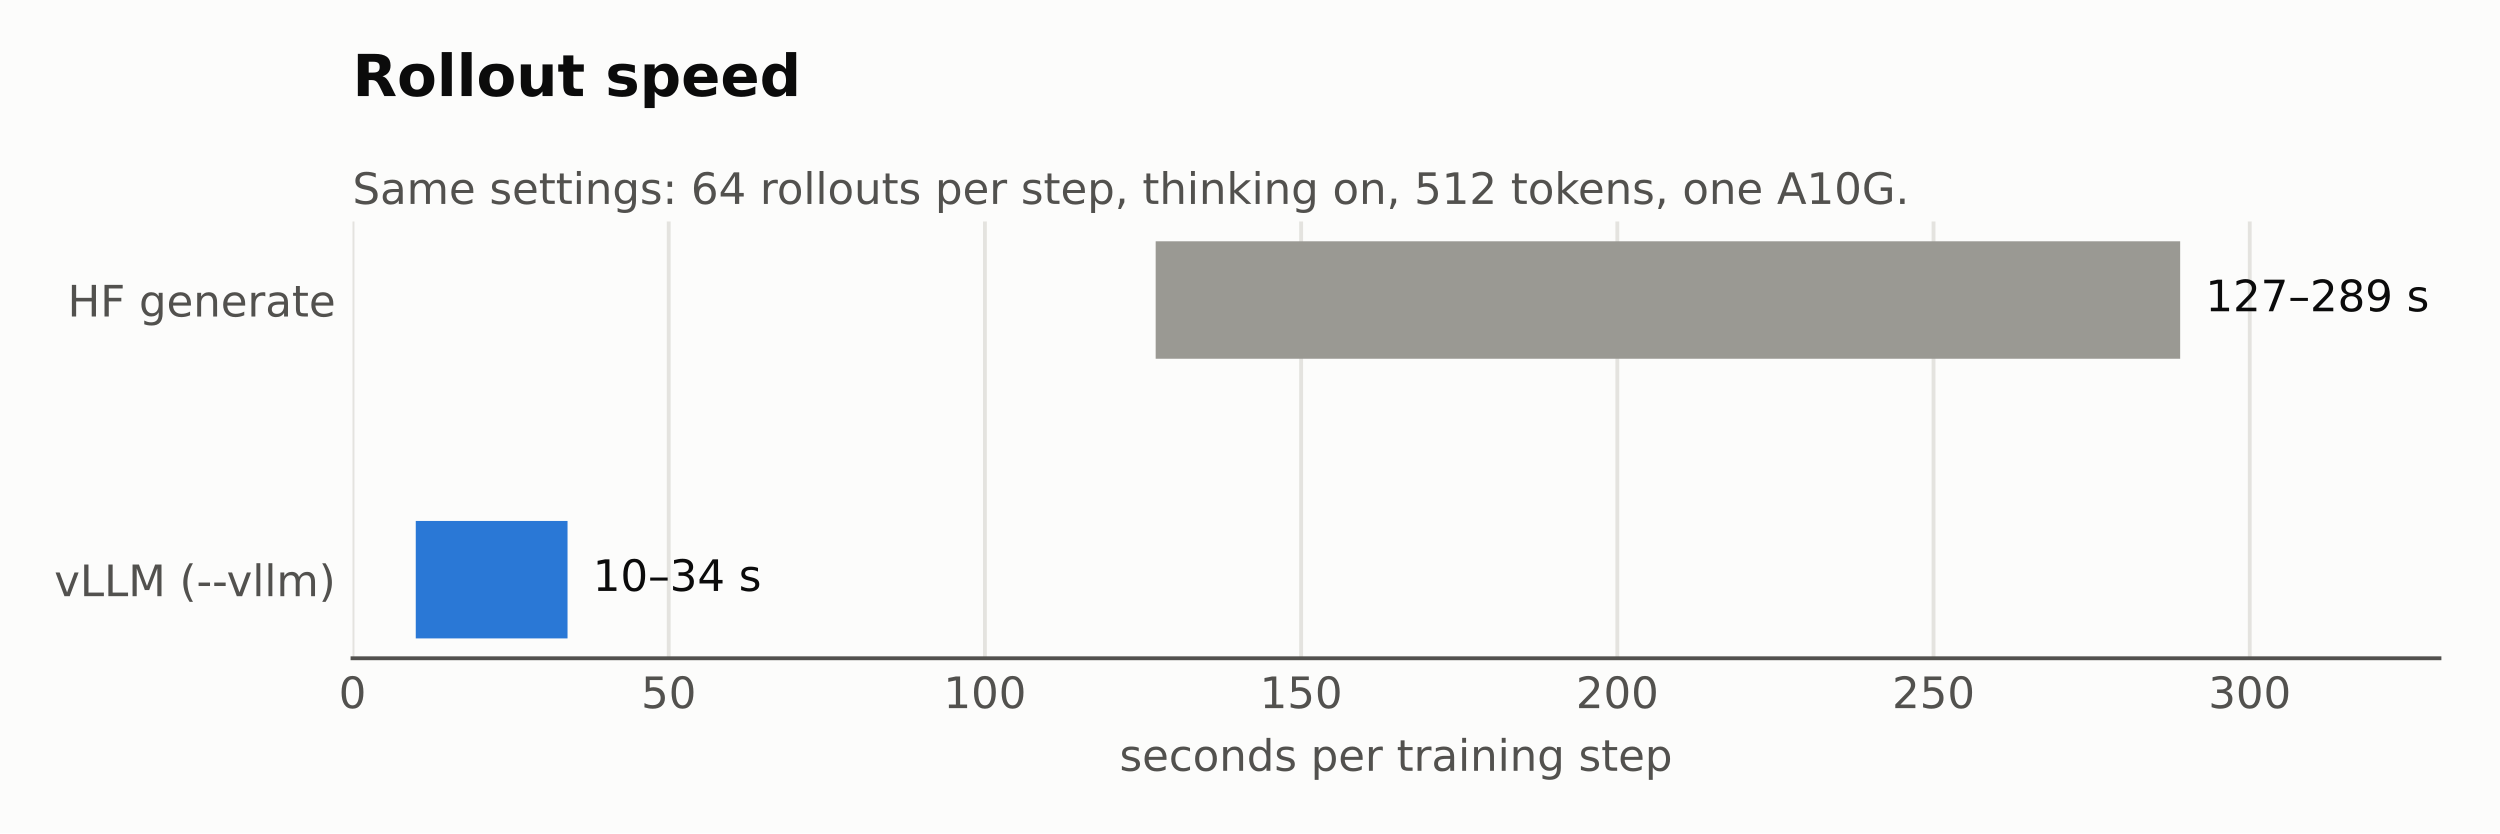
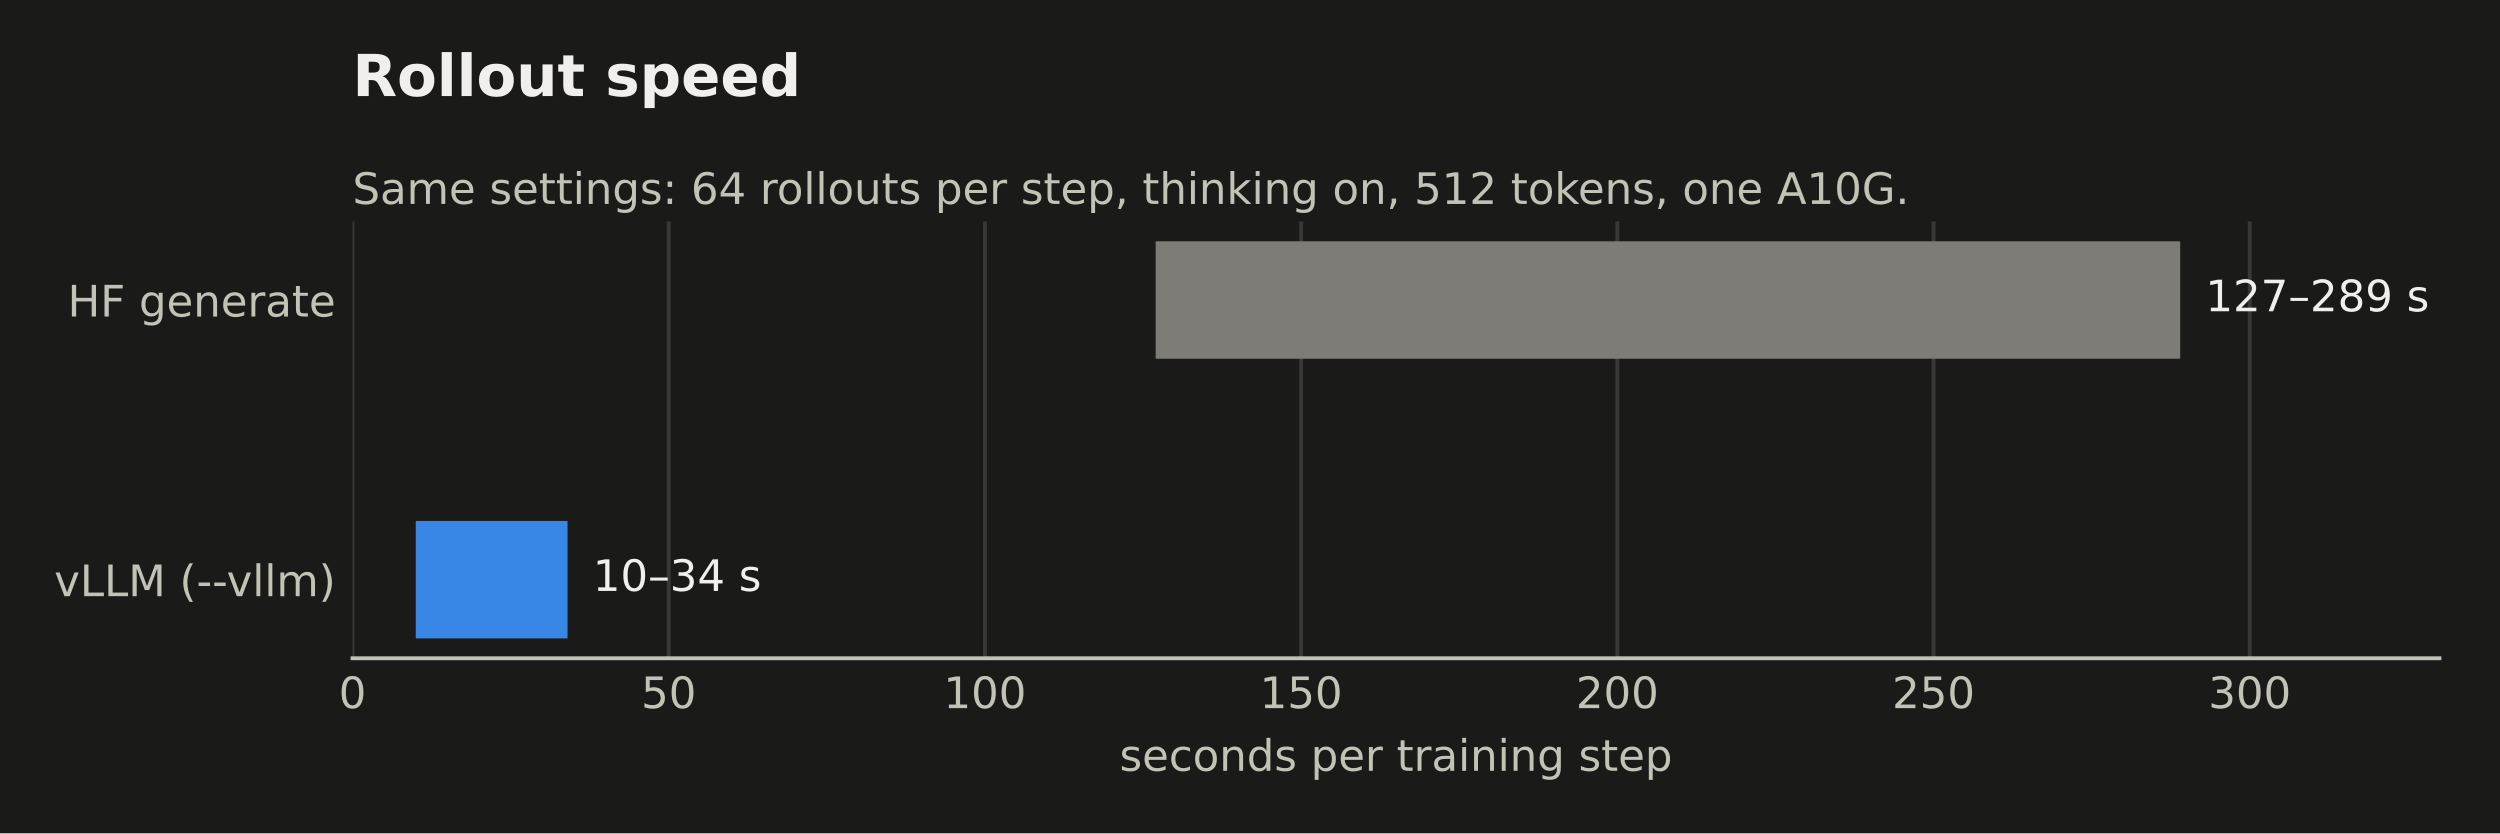
<svg xmlns="http://www.w3.org/2000/svg" xmlns:xlink="http://www.w3.org/1999/xlink" width="518.4pt" height="172.8pt" viewBox="0 0 518.4 172.8" version="1.1">
  <defs>
    <style type="text/css">*{stroke-linejoin: round; stroke-linecap: butt}</style>
  </defs>
  <g id="figure_1">
    <g id="patch_1">
-       <path d="M 0 172.8  L 518.4 172.8  L 518.4 0  L 0 0  z " style="fill: #fcfcfb" />
+       <path d="M 0 172.8  L 518.4 172.8  L 518.4 0  L 0 0  z " style="fill: #1a1a19" />
    </g>
    <g id="axes_1">
      <g id="patch_2">
-         <path d="M 73.098 136.498  L 505.846 136.498  L 505.846 45.917  L 73.098 45.917  z " style="fill: #fcfcfb" />
+         <path d="M 73.098 136.498  L 505.846 136.498  L 505.846 45.917  L 73.098 45.917  z " style="fill: #1a1a19" />
      </g>
      <g id="matplotlib.axis_1">
        <g id="xtick_1">
          <g id="line2d_1">
-             <path d="M 73.098 136.498  L 73.098 45.917  " clip-path="url(#pbdf2fed6ef)" style="fill: none; stroke: #e4e3df; stroke-width: 0.8; stroke-linecap: square" />
+             <path d="M 73.098 136.498  L 73.098 45.917  " clip-path="url(#p974eb66ca0)" style="fill: none; stroke: #383835; stroke-width: 0.8; stroke-linecap: square" />
          </g>
          <g id="line2d_2" />
          <g id="text_1">
-             <g style="fill: #52514e" transform="translate(70.235 146.8358) scale(0.09 -0.09)">
+             <g style="fill: #c3c2b7" transform="translate(70.235 146.8358) scale(0.09 -0.09)">
              <defs>
                <path id="DejaVuSans-13" d="M 2034 4250  Q 1547 4250 1301 3770  Q 1056 3291 1056 2328  Q 1056 1369 1301 889  Q 1547 409 2034 409  Q 2525 409 2770 889  Q 3016 1369 3016 2328  Q 3016 3291 2770 3770  Q 2525 4250 2034 4250  z M 2034 4750  Q 2819 4750 3233 4129  Q 3647 3509 3647 2328  Q 3647 1150 3233 529  Q 2819 -91 2034 -91  Q 1250 -91 836 529  Q 422 1150 422 2328  Q 422 3509 836 4129  Q 1250 4750 2034 4750  z " transform="scale(0.015625)" />
              </defs>
              <use xlink:href="#DejaVuSans-13" />
            </g>
          </g>
        </g>
        <g id="xtick_2">
          <g id="line2d_3">
-             <path d="M 138.666 136.498  L 138.666 45.917  " clip-path="url(#pbdf2fed6ef)" style="fill: none; stroke: #e4e3df; stroke-width: 0.8; stroke-linecap: square" />
+             <path d="M 138.666 136.498  L 138.666 45.917  " clip-path="url(#p974eb66ca0)" style="fill: none; stroke: #383835; stroke-width: 0.8; stroke-linecap: square" />
          </g>
          <g id="line2d_4" />
          <g id="text_2">
-             <g style="fill: #52514e" transform="translate(132.9397 146.8358) scale(0.09 -0.09)">
+             <g style="fill: #c3c2b7" transform="translate(132.9397 146.8358) scale(0.09 -0.09)">
              <defs>
                <path id="DejaVuSans-18" d="M 691 4666  L 3169 4666  L 3169 4134  L 1269 4134  L 1269 2991  Q 1406 3038 1543 3061  Q 1681 3084 1819 3084  Q 2600 3084 3056 2656  Q 3513 2228 3513 1497  Q 3513 744 3044 326  Q 2575 -91 1722 -91  Q 1428 -91 1123 -41  Q 819 9 494 109  L 494 744  Q 775 591 1075 516  Q 1375 441 1709 441  Q 2250 441 2565 725  Q 2881 1009 2881 1497  Q 2881 1984 2565 2268  Q 2250 2553 1709 2553  Q 1456 2553 1204 2497  Q 953 2441 691 2322  L 691 4666  z " transform="scale(0.015625)" />
              </defs>
              <use xlink:href="#DejaVuSans-18" />
              <use xlink:href="#DejaVuSans-13" transform="translate(63.625 0)" />
            </g>
          </g>
        </g>
        <g id="xtick_3">
          <g id="line2d_5">
-             <path d="M 204.234 136.498  L 204.234 45.917  " clip-path="url(#pbdf2fed6ef)" style="fill: none; stroke: #e4e3df; stroke-width: 0.8; stroke-linecap: square" />
+             <path d="M 204.234 136.498  L 204.234 45.917  " clip-path="url(#p974eb66ca0)" style="fill: none; stroke: #383835; stroke-width: 0.8; stroke-linecap: square" />
          </g>
          <g id="line2d_6" />
          <g id="text_3">
-             <g style="fill: #52514e" transform="translate(195.6444 146.8358) scale(0.09 -0.09)">
+             <g style="fill: #c3c2b7" transform="translate(195.6444 146.8358) scale(0.09 -0.09)">
              <defs>
                <path id="DejaVuSans-14" d="M 794 531  L 1825 531  L 1825 4091  L 703 3866  L 703 4441  L 1819 4666  L 2450 4666  L 2450 531  L 3481 531  L 3481 0  L 794 0  L 794 531  z " transform="scale(0.015625)" />
              </defs>
              <use xlink:href="#DejaVuSans-14" />
              <use xlink:href="#DejaVuSans-13" transform="translate(63.625 0)" />
              <use xlink:href="#DejaVuSans-13" transform="translate(127.25 0)" />
            </g>
          </g>
        </g>
        <g id="xtick_4">
          <g id="line2d_7">
-             <path d="M 269.802 136.498  L 269.802 45.917  " clip-path="url(#pbdf2fed6ef)" style="fill: none; stroke: #e4e3df; stroke-width: 0.8; stroke-linecap: square" />
+             <path d="M 269.802 136.498  L 269.802 45.917  " clip-path="url(#p974eb66ca0)" style="fill: none; stroke: #383835; stroke-width: 0.8; stroke-linecap: square" />
          </g>
          <g id="line2d_8" />
          <g id="text_4">
-             <g style="fill: #52514e" transform="translate(261.2122 146.8358) scale(0.09 -0.09)">
+             <g style="fill: #c3c2b7" transform="translate(261.2122 146.8358) scale(0.09 -0.09)">
              <use xlink:href="#DejaVuSans-14" />
              <use xlink:href="#DejaVuSans-18" transform="translate(63.625 0)" />
              <use xlink:href="#DejaVuSans-13" transform="translate(127.25 0)" />
            </g>
          </g>
        </g>
        <g id="xtick_5">
          <g id="line2d_9">
-             <path d="M 335.369 136.498  L 335.369 45.917  " clip-path="url(#pbdf2fed6ef)" style="fill: none; stroke: #e4e3df; stroke-width: 0.8; stroke-linecap: square" />
+             <path d="M 335.369 136.498  L 335.369 45.917  " clip-path="url(#p974eb66ca0)" style="fill: none; stroke: #383835; stroke-width: 0.8; stroke-linecap: square" />
          </g>
          <g id="line2d_10" />
          <g id="text_5">
-             <g style="fill: #52514e" transform="translate(326.7801 146.8358) scale(0.09 -0.09)">
+             <g style="fill: #c3c2b7" transform="translate(326.7801 146.8358) scale(0.09 -0.09)">
              <defs>
                <path id="DejaVuSans-15" d="M 1228 531  L 3431 531  L 3431 0  L 469 0  L 469 531  Q 828 903 1448 1529  Q 2069 2156 2228 2338  Q 2531 2678 2651 2914  Q 2772 3150 2772 3378  Q 2772 3750 2511 3984  Q 2250 4219 1831 4219  Q 1534 4219 1204 4116  Q 875 4013 500 3803  L 500 4441  Q 881 4594 1212 4672  Q 1544 4750 1819 4750  Q 2544 4750 2975 4387  Q 3406 4025 3406 3419  Q 3406 3131 3298 2873  Q 3191 2616 2906 2266  Q 2828 2175 2409 1742  Q 1991 1309 1228 531  z " transform="scale(0.015625)" />
              </defs>
              <use xlink:href="#DejaVuSans-15" />
              <use xlink:href="#DejaVuSans-13" transform="translate(63.625 0)" />
              <use xlink:href="#DejaVuSans-13" transform="translate(127.25 0)" />
            </g>
          </g>
        </g>
        <g id="xtick_6">
          <g id="line2d_11">
-             <path d="M 400.937 136.498  L 400.937 45.917  " clip-path="url(#pbdf2fed6ef)" style="fill: none; stroke: #e4e3df; stroke-width: 0.8; stroke-linecap: square" />
+             <path d="M 400.937 136.498  L 400.937 45.917  " clip-path="url(#p974eb66ca0)" style="fill: none; stroke: #383835; stroke-width: 0.8; stroke-linecap: square" />
          </g>
          <g id="line2d_12" />
          <g id="text_6">
-             <g style="fill: #52514e" transform="translate(392.3479 146.8358) scale(0.09 -0.09)">
+             <g style="fill: #c3c2b7" transform="translate(392.3479 146.8358) scale(0.09 -0.09)">
              <use xlink:href="#DejaVuSans-15" />
              <use xlink:href="#DejaVuSans-18" transform="translate(63.625 0)" />
              <use xlink:href="#DejaVuSans-13" transform="translate(127.25 0)" />
            </g>
          </g>
        </g>
        <g id="xtick_7">
          <g id="line2d_13">
-             <path d="M 466.505 136.498  L 466.505 45.917  " clip-path="url(#pbdf2fed6ef)" style="fill: none; stroke: #e4e3df; stroke-width: 0.8; stroke-linecap: square" />
+             <path d="M 466.505 136.498  L 466.505 45.917  " clip-path="url(#p974eb66ca0)" style="fill: none; stroke: #383835; stroke-width: 0.8; stroke-linecap: square" />
          </g>
          <g id="line2d_14" />
          <g id="text_7">
-             <g style="fill: #52514e" transform="translate(457.9157 146.8358) scale(0.09 -0.09)">
+             <g style="fill: #c3c2b7" transform="translate(457.9157 146.8358) scale(0.09 -0.09)">
              <defs>
                <path id="DejaVuSans-16" d="M 2597 2516  Q 3050 2419 3304 2112  Q 3559 1806 3559 1356  Q 3559 666 3084 287  Q 2609 -91 1734 -91  Q 1441 -91 1130 -33  Q 819 25 488 141  L 488 750  Q 750 597 1062 519  Q 1375 441 1716 441  Q 2309 441 2620 675  Q 2931 909 2931 1356  Q 2931 1769 2642 2001  Q 2353 2234 1838 2234  L 1294 2234  L 1294 2753  L 1863 2753  Q 2328 2753 2575 2939  Q 2822 3125 2822 3475  Q 2822 3834 2567 4026  Q 2313 4219 1838 4219  Q 1578 4219 1281 4162  Q 984 4106 628 3988  L 628 4550  Q 988 4650 1302 4700  Q 1616 4750 1894 4750  Q 2613 4750 3031 4423  Q 3450 4097 3450 3541  Q 3450 3153 3228 2886  Q 3006 2619 2597 2516  z " transform="scale(0.015625)" />
              </defs>
              <use xlink:href="#DejaVuSans-16" />
              <use xlink:href="#DejaVuSans-13" transform="translate(63.625 0)" />
              <use xlink:href="#DejaVuSans-13" transform="translate(127.25 0)" />
            </g>
          </g>
        </g>
        <g id="text_8">
-           <g style="fill: #52514e" transform="translate(232.1455 159.8365) scale(0.09 -0.09)">
+           <g style="fill: #c3c2b7" transform="translate(232.1455 159.8365) scale(0.09 -0.09)">
            <defs>
              <path id="DejaVuSans-56" d="M 2834 3397  L 2834 2853  Q 2591 2978 2328 3040  Q 2066 3103 1784 3103  Q 1356 3103 1142 2972  Q 928 2841 928 2578  Q 928 2378 1081 2264  Q 1234 2150 1697 2047  L 1894 2003  Q 2506 1872 2764 1633  Q 3022 1394 3022 966  Q 3022 478 2636 193  Q 2250 -91 1575 -91  Q 1294 -91 989 -36  Q 684 19 347 128  L 347 722  Q 666 556 975 473  Q 1284 391 1588 391  Q 1994 391 2212 530  Q 2431 669 2431 922  Q 2431 1156 2273 1281  Q 2116 1406 1581 1522  L 1381 1569  Q 847 1681 609 1914  Q 372 2147 372 2553  Q 372 3047 722 3315  Q 1072 3584 1716 3584  Q 2034 3584 2315 3537  Q 2597 3491 2834 3397  z " transform="scale(0.015625)" />
              <path id="DejaVuSans-48" d="M 3597 1894  L 3597 1613  L 953 1613  Q 991 1019 1311 708  Q 1631 397 2203 397  Q 2534 397 2845 478  Q 3156 559 3463 722  L 3463 178  Q 3153 47 2828 -22  Q 2503 -91 2169 -91  Q 1331 -91 842 396  Q 353 884 353 1716  Q 353 2575 817 3079  Q 1281 3584 2069 3584  Q 2775 3584 3186 3129  Q 3597 2675 3597 1894  z M 3022 2063  Q 3016 2534 2758 2815  Q 2500 3097 2075 3097  Q 1594 3097 1305 2825  Q 1016 2553 972 2059  L 3022 2063  z " transform="scale(0.015625)" />
              <path id="DejaVuSans-46" d="M 3122 3366  L 3122 2828  Q 2878 2963 2633 3030  Q 2388 3097 2138 3097  Q 1578 3097 1268 2742  Q 959 2388 959 1747  Q 959 1106 1268 751  Q 1578 397 2138 397  Q 2388 397 2633 464  Q 2878 531 3122 666  L 3122 134  Q 2881 22 2623 -34  Q 2366 -91 2075 -91  Q 1284 -91 818 406  Q 353 903 353 1747  Q 353 2603 823 3093  Q 1294 3584 2113 3584  Q 2378 3584 2631 3529  Q 2884 3475 3122 3366  z " transform="scale(0.015625)" />
              <path id="DejaVuSans-52" d="M 1959 3097  Q 1497 3097 1228 2736  Q 959 2375 959 1747  Q 959 1119 1226 758  Q 1494 397 1959 397  Q 2419 397 2687 759  Q 2956 1122 2956 1747  Q 2956 2369 2687 2733  Q 2419 3097 1959 3097  z M 1959 3584  Q 2709 3584 3137 3096  Q 3566 2609 3566 1747  Q 3566 888 3137 398  Q 2709 -91 1959 -91  Q 1206 -91 779 398  Q 353 888 353 1747  Q 353 2609 779 3096  Q 1206 3584 1959 3584  z " transform="scale(0.015625)" />
              <path id="DejaVuSans-51" d="M 3513 2113  L 3513 0  L 2938 0  L 2938 2094  Q 2938 2591 2744 2837  Q 2550 3084 2163 3084  Q 1697 3084 1428 2787  Q 1159 2491 1159 1978  L 1159 0  L 581 0  L 581 3500  L 1159 3500  L 1159 2956  Q 1366 3272 1645 3428  Q 1925 3584 2291 3584  Q 2894 3584 3203 3211  Q 3513 2838 3513 2113  z " transform="scale(0.015625)" />
              <path id="DejaVuSans-47" d="M 2906 2969  L 2906 4863  L 3481 4863  L 3481 0  L 2906 0  L 2906 525  Q 2725 213 2448 61  Q 2172 -91 1784 -91  Q 1150 -91 751 415  Q 353 922 353 1747  Q 353 2572 751 3078  Q 1150 3584 1784 3584  Q 2172 3584 2448 3432  Q 2725 3281 2906 2969  z M 947 1747  Q 947 1113 1208 752  Q 1469 391 1925 391  Q 2381 391 2643 752  Q 2906 1113 2906 1747  Q 2906 2381 2643 2742  Q 2381 3103 1925 3103  Q 1469 3103 1208 2742  Q 947 2381 947 1747  z " transform="scale(0.015625)" />
              <path id="DejaVuSans-3" transform="scale(0.015625)" />
              <path id="DejaVuSans-53" d="M 1159 525  L 1159 -1331  L 581 -1331  L 581 3500  L 1159 3500  L 1159 2969  Q 1341 3281 1617 3432  Q 1894 3584 2278 3584  Q 2916 3584 3314 3078  Q 3713 2572 3713 1747  Q 3713 922 3314 415  Q 2916 -91 2278 -91  Q 1894 -91 1617 61  Q 1341 213 1159 525  z M 3116 1747  Q 3116 2381 2855 2742  Q 2594 3103 2138 3103  Q 1681 3103 1420 2742  Q 1159 2381 1159 1747  Q 1159 1113 1420 752  Q 1681 391 2138 391  Q 2594 391 2855 752  Q 3116 1113 3116 1747  z " transform="scale(0.015625)" />
              <path id="DejaVuSans-55" d="M 2631 2963  Q 2534 3019 2420 3045  Q 2306 3072 2169 3072  Q 1681 3072 1420 2755  Q 1159 2438 1159 1844  L 1159 0  L 581 0  L 581 3500  L 1159 3500  L 1159 2956  Q 1341 3275 1631 3429  Q 1922 3584 2338 3584  Q 2397 3584 2469 3576  Q 2541 3569 2628 3553  L 2631 2963  z " transform="scale(0.015625)" />
              <path id="DejaVuSans-57" d="M 1172 4494  L 1172 3500  L 2356 3500  L 2356 3053  L 1172 3053  L 1172 1153  Q 1172 725 1289 603  Q 1406 481 1766 481  L 2356 481  L 2356 0  L 1766 0  Q 1100 0 847 248  Q 594 497 594 1153  L 594 3053  L 172 3053  L 172 3500  L 594 3500  L 594 4494  L 1172 4494  z " transform="scale(0.015625)" />
              <path id="DejaVuSans-44" d="M 2194 1759  Q 1497 1759 1228 1600  Q 959 1441 959 1056  Q 959 750 1161 570  Q 1363 391 1709 391  Q 2188 391 2477 730  Q 2766 1069 2766 1631  L 2766 1759  L 2194 1759  z M 3341 1997  L 3341 0  L 2766 0  L 2766 531  Q 2569 213 2275 61  Q 1981 -91 1556 -91  Q 1019 -91 701 211  Q 384 513 384 1019  Q 384 1609 779 1909  Q 1175 2209 1959 2209  L 2766 2209  L 2766 2266  Q 2766 2663 2505 2880  Q 2244 3097 1772 3097  Q 1472 3097 1187 3025  Q 903 2953 641 2809  L 641 3341  Q 956 3463 1253 3523  Q 1550 3584 1831 3584  Q 2591 3584 2966 3190  Q 3341 2797 3341 1997  z " transform="scale(0.015625)" />
              <path id="DejaVuSans-4c" d="M 603 3500  L 1178 3500  L 1178 0  L 603 0  L 603 3500  z M 603 4863  L 1178 4863  L 1178 4134  L 603 4134  L 603 4863  z " transform="scale(0.015625)" />
              <path id="DejaVuSans-4a" d="M 2906 1791  Q 2906 2416 2648 2759  Q 2391 3103 1925 3103  Q 1463 3103 1205 2759  Q 947 2416 947 1791  Q 947 1169 1205 825  Q 1463 481 1925 481  Q 2391 481 2648 825  Q 2906 1169 2906 1791  z M 3481 434  Q 3481 -459 3084 -895  Q 2688 -1331 1869 -1331  Q 1566 -1331 1297 -1286  Q 1028 -1241 775 -1147  L 775 -588  Q 1028 -725 1275 -790  Q 1522 -856 1778 -856  Q 2344 -856 2625 -561  Q 2906 -266 2906 331  L 2906 616  Q 2728 306 2450 153  Q 2172 0 1784 0  Q 1141 0 747 490  Q 353 981 353 1791  Q 353 2603 747 3093  Q 1141 3584 1784 3584  Q 2172 3584 2450 3431  Q 2728 3278 2906 2969  L 2906 3500  L 3481 3500  L 3481 434  z " transform="scale(0.015625)" />
            </defs>
            <use xlink:href="#DejaVuSans-56" />
            <use xlink:href="#DejaVuSans-48" transform="translate(52.09375 0)" />
            <use xlink:href="#DejaVuSans-46" transform="translate(113.625 0)" />
            <use xlink:href="#DejaVuSans-52" transform="translate(168.6094 0)" />
            <use xlink:href="#DejaVuSans-51" transform="translate(229.7969 0)" />
            <use xlink:href="#DejaVuSans-47" transform="translate(293.1719 0)" />
            <use xlink:href="#DejaVuSans-56" transform="translate(356.6562 0)" />
            <use xlink:href="#DejaVuSans-3" transform="translate(408.75 0)" />
            <use xlink:href="#DejaVuSans-53" transform="translate(440.5312 0)" />
            <use xlink:href="#DejaVuSans-48" transform="translate(504.0156 0)" />
            <use xlink:href="#DejaVuSans-55" transform="translate(565.5469 0)" />
            <use xlink:href="#DejaVuSans-3" transform="translate(606.6562 0)" />
            <use xlink:href="#DejaVuSans-57" transform="translate(638.4375 0)" />
            <use xlink:href="#DejaVuSans-55" transform="translate(677.6406 0)" />
            <use xlink:href="#DejaVuSans-44" transform="translate(718.75 0)" />
            <use xlink:href="#DejaVuSans-4c" transform="translate(780.0312 0)" />
            <use xlink:href="#DejaVuSans-51" transform="translate(807.8125 0)" />
            <use xlink:href="#DejaVuSans-4c" transform="translate(871.1875 0)" />
            <use xlink:href="#DejaVuSans-51" transform="translate(898.9688 0)" />
            <use xlink:href="#DejaVuSans-4a" transform="translate(962.3438 0)" />
            <use xlink:href="#DejaVuSans-3" transform="translate(1025.828 0)" />
            <use xlink:href="#DejaVuSans-56" transform="translate(1057.609 0)" />
            <use xlink:href="#DejaVuSans-57" transform="translate(1109.703 0)" />
            <use xlink:href="#DejaVuSans-48" transform="translate(1148.906 0)" />
            <use xlink:href="#DejaVuSans-53" transform="translate(1210.438 0)" />
          </g>
        </g>
      </g>
      <g id="matplotlib.axis_2">
        <g id="ytick_1">
          <g id="line2d_15" />
          <g id="text_9">
-             <g style="fill: #52514e" transform="translate(14.01891 65.63138) scale(0.09 -0.09)">
+             <g style="fill: #c3c2b7" transform="translate(14.01891 65.63138) scale(0.09 -0.09)">
              <defs>
                <path id="DejaVuSans-2b" d="M 628 4666  L 1259 4666  L 1259 2753  L 3553 2753  L 3553 4666  L 4184 4666  L 4184 0  L 3553 0  L 3553 2222  L 1259 2222  L 1259 0  L 628 0  L 628 4666  z " transform="scale(0.015625)" />
                <path id="DejaVuSans-29" d="M 628 4666  L 3309 4666  L 3309 4134  L 1259 4134  L 1259 2759  L 3109 2759  L 3109 2228  L 1259 2228  L 1259 0  L 628 0  L 628 4666  z " transform="scale(0.015625)" />
              </defs>
              <use xlink:href="#DejaVuSans-2b" />
              <use xlink:href="#DejaVuSans-29" transform="translate(75.20312 0)" />
              <use xlink:href="#DejaVuSans-3" transform="translate(132.7188 0)" />
              <use xlink:href="#DejaVuSans-4a" transform="translate(164.5 0)" />
              <use xlink:href="#DejaVuSans-48" transform="translate(227.9844 0)" />
              <use xlink:href="#DejaVuSans-51" transform="translate(289.5156 0)" />
              <use xlink:href="#DejaVuSans-48" transform="translate(352.8906 0)" />
              <use xlink:href="#DejaVuSans-55" transform="translate(414.4219 0)" />
              <use xlink:href="#DejaVuSans-44" transform="translate(455.5312 0)" />
              <use xlink:href="#DejaVuSans-57" transform="translate(516.8125 0)" />
              <use xlink:href="#DejaVuSans-48" transform="translate(556.0156 0)" />
            </g>
          </g>
        </g>
        <g id="ytick_2">
          <g id="line2d_16" />
          <g id="text_10">
-             <g style="fill: #52514e" transform="translate(11.24719 123.6219) scale(0.09 -0.09)">
+             <g style="fill: #c3c2b7" transform="translate(11.24719 123.6219) scale(0.09 -0.09)">
              <defs>
                <path id="DejaVuSans-59" d="M 191 3500  L 800 3500  L 1894 563  L 2988 3500  L 3597 3500  L 2284 0  L 1503 0  L 191 3500  z " transform="scale(0.015625)" />
                <path id="DejaVuSans-2f" d="M 628 4666  L 1259 4666  L 1259 531  L 3531 531  L 3531 0  L 628 0  L 628 4666  z " transform="scale(0.015625)" />
                <path id="DejaVuSans-30" d="M 628 4666  L 1569 4666  L 2759 1491  L 3956 4666  L 4897 4666  L 4897 0  L 4281 0  L 4281 4097  L 3078 897  L 2444 897  L 1241 4097  L 1241 0  L 628 0  L 628 4666  z " transform="scale(0.015625)" />
                <path id="DejaVuSans-b" d="M 1984 4856  Q 1566 4138 1362 3434  Q 1159 2731 1159 2009  Q 1159 1288 1364 580  Q 1569 -128 1984 -844  L 1484 -844  Q 1016 -109 783 600  Q 550 1309 550 2009  Q 550 2706 781 3412  Q 1013 4119 1484 4856  L 1984 4856  z " transform="scale(0.015625)" />
                <path id="DejaVuSans-10" d="M 313 2009  L 1997 2009  L 1997 1497  L 313 1497  L 313 2009  z " transform="scale(0.015625)" />
                <path id="DejaVuSans-4f" d="M 603 4863  L 1178 4863  L 1178 0  L 603 0  L 603 4863  z " transform="scale(0.015625)" />
                <path id="DejaVuSans-50" d="M 3328 2828  Q 3544 3216 3844 3400  Q 4144 3584 4550 3584  Q 5097 3584 5394 3201  Q 5691 2819 5691 2113  L 5691 0  L 5113 0  L 5113 2094  Q 5113 2597 4934 2840  Q 4756 3084 4391 3084  Q 3944 3084 3684 2787  Q 3425 2491 3425 1978  L 3425 0  L 2847 0  L 2847 2094  Q 2847 2600 2669 2842  Q 2491 3084 2119 3084  Q 1678 3084 1418 2786  Q 1159 2488 1159 1978  L 1159 0  L 581 0  L 581 3500  L 1159 3500  L 1159 2956  Q 1356 3278 1631 3431  Q 1906 3584 2284 3584  Q 2666 3584 2933 3390  Q 3200 3197 3328 2828  z " transform="scale(0.015625)" />
                <path id="DejaVuSans-c" d="M 513 4856  L 1013 4856  Q 1481 4119 1714 3412  Q 1947 2706 1947 2009  Q 1947 1309 1714 600  Q 1481 -109 1013 -844  L 513 -844  Q 928 -128 1133 580  Q 1338 1288 1338 2009  Q 1338 2731 1133 3434  Q 928 4138 513 4856  z " transform="scale(0.015625)" />
              </defs>
              <use xlink:href="#DejaVuSans-59" />
              <use xlink:href="#DejaVuSans-2f" transform="translate(59.1875 0)" />
              <use xlink:href="#DejaVuSans-2f" transform="translate(114.9062 0)" />
              <use xlink:href="#DejaVuSans-30" transform="translate(170.625 0)" />
              <use xlink:href="#DejaVuSans-3" transform="translate(256.9062 0)" />
              <use xlink:href="#DejaVuSans-b" transform="translate(288.6875 0)" />
              <use xlink:href="#DejaVuSans-10" transform="translate(327.7031 0)" />
              <use xlink:href="#DejaVuSans-10" transform="translate(363.7812 0)" />
              <use xlink:href="#DejaVuSans-59" transform="translate(397.1719 0)" />
              <use xlink:href="#DejaVuSans-4f" transform="translate(456.3594 0)" />
              <use xlink:href="#DejaVuSans-4f" transform="translate(484.1406 0)" />
              <use xlink:href="#DejaVuSans-50" transform="translate(511.9219 0)" />
              <use xlink:href="#DejaVuSans-c" transform="translate(609.3281 0)" />
            </g>
          </g>
        </g>
      </g>
      <g id="patch_3">
-         <path d="M 239.64 50.034  L 452.08 50.034  L 452.08 74.39  L 239.64 74.39  z " clip-path="url(#pbdf2fed6ef)" style="fill: #9a9993" />
+         <path d="M 239.64 50.034  L 452.08 50.034  L 452.08 74.39  L 239.64 74.39  z " clip-path="url(#p974eb66ca0)" style="fill: #7d7c76" />
      </g>
      <g id="patch_4">
-         <path d="M 86.212 108.025  L 117.684 108.025  L 117.684 132.381  L 86.212 132.381  z " clip-path="url(#pbdf2fed6ef)" style="fill: #2a78d6" />
+         <path d="M 86.212 108.025  L 117.684 108.025  L 117.684 132.381  L 86.212 132.381  z " clip-path="url(#p974eb66ca0)" style="fill: #3987e5" />
      </g>
      <g id="patch_5">
-         <path d="M 73.098 136.498  L 505.846 136.498  " style="fill: none; stroke: #52514e; stroke-width: 0.8; stroke-linejoin: miter; stroke-linecap: square" />
+         <path d="M 73.098 136.498  L 505.846 136.498  " style="fill: none; stroke: #c3c2b7; stroke-width: 0.8; stroke-linejoin: miter; stroke-linecap: square" />
      </g>
      <g id="text_11">
-         <g style="fill: #0b0b0b" transform="translate(457.3256 64.55033) scale(0.09 -0.09)">
+         <g style="fill: #f0efec" transform="translate(457.3256 64.55033) scale(0.09 -0.09)">
          <defs>
            <path id="DejaVuSans-1a" d="M 525 4666  L 3525 4666  L 3525 4397  L 1831 0  L 1172 0  L 2766 4134  L 525 4134  L 525 4666  z " transform="scale(0.015625)" />
            <path id="DejaVuSans-af5" d="M 313 1978  L 2888 1978  L 2888 1528  L 313 1528  L 313 1978  z " transform="scale(0.015625)" />
            <path id="DejaVuSans-1b" d="M 2034 2216  Q 1584 2216 1326 1975  Q 1069 1734 1069 1313  Q 1069 891 1326 650  Q 1584 409 2034 409  Q 2484 409 2743 651  Q 3003 894 3003 1313  Q 3003 1734 2745 1975  Q 2488 2216 2034 2216  z M 1403 2484  Q 997 2584 770 2862  Q 544 3141 544 3541  Q 544 4100 942 4425  Q 1341 4750 2034 4750  Q 2731 4750 3128 4425  Q 3525 4100 3525 3541  Q 3525 3141 3298 2862  Q 3072 2584 2669 2484  Q 3125 2378 3379 2068  Q 3634 1759 3634 1313  Q 3634 634 3220 271  Q 2806 -91 2034 -91  Q 1263 -91 848 271  Q 434 634 434 1313  Q 434 1759 690 2068  Q 947 2378 1403 2484  z M 1172 3481  Q 1172 3119 1398 2916  Q 1625 2713 2034 2713  Q 2441 2713 2670 2916  Q 2900 3119 2900 3481  Q 2900 3844 2670 4047  Q 2441 4250 2034 4250  Q 1625 4250 1398 4047  Q 1172 3844 1172 3481  z " transform="scale(0.015625)" />
            <path id="DejaVuSans-1c" d="M 703 97  L 703 672  Q 941 559 1184 500  Q 1428 441 1663 441  Q 2288 441 2617 861  Q 2947 1281 2994 2138  Q 2813 1869 2534 1725  Q 2256 1581 1919 1581  Q 1219 1581 811 2004  Q 403 2428 403 3163  Q 403 3881 828 4315  Q 1253 4750 1959 4750  Q 2769 4750 3195 4129  Q 3622 3509 3622 2328  Q 3622 1225 3098 567  Q 2575 -91 1691 -91  Q 1453 -91 1209 -44  Q 966 3 703 97  z M 1959 2075  Q 2384 2075 2632 2365  Q 2881 2656 2881 3163  Q 2881 3666 2632 3958  Q 2384 4250 1959 4250  Q 1534 4250 1286 3958  Q 1038 3666 1038 3163  Q 1038 2656 1286 2365  Q 1534 2075 1959 2075  z " transform="scale(0.015625)" />
          </defs>
          <use xlink:href="#DejaVuSans-14" />
          <use xlink:href="#DejaVuSans-15" transform="translate(63.625 0)" />
          <use xlink:href="#DejaVuSans-1a" transform="translate(127.25 0)" />
          <use xlink:href="#DejaVuSans-af5" transform="translate(190.875 0)" />
          <use xlink:href="#DejaVuSans-15" transform="translate(240.875 0)" />
          <use xlink:href="#DejaVuSans-1b" transform="translate(304.5 0)" />
          <use xlink:href="#DejaVuSans-1c" transform="translate(368.125 0)" />
          <use xlink:href="#DejaVuSans-3" transform="translate(431.75 0)" />
          <use xlink:href="#DejaVuSans-56" transform="translate(463.5312 0)" />
        </g>
      </g>
      <g id="text_12">
-         <g style="fill: #0b0b0b" transform="translate(122.9297 122.5405) scale(0.09 -0.09)">
+         <g style="fill: #f0efec" transform="translate(122.9297 122.5405) scale(0.09 -0.09)">
          <defs>
            <path id="DejaVuSans-17" d="M 2419 4116  L 825 1625  L 2419 1625  L 2419 4116  z M 2253 4666  L 3047 4666  L 3047 1625  L 3713 1625  L 3713 1100  L 3047 1100  L 3047 0  L 2419 0  L 2419 1100  L 313 1100  L 313 1709  L 2253 4666  z " transform="scale(0.015625)" />
          </defs>
          <use xlink:href="#DejaVuSans-14" />
          <use xlink:href="#DejaVuSans-13" transform="translate(63.625 0)" />
          <use xlink:href="#DejaVuSans-af5" transform="translate(127.25 0)" />
          <use xlink:href="#DejaVuSans-16" transform="translate(177.25 0)" />
          <use xlink:href="#DejaVuSans-17" transform="translate(240.875 0)" />
          <use xlink:href="#DejaVuSans-3" transform="translate(304.5 0)" />
          <use xlink:href="#DejaVuSans-56" transform="translate(336.2812 0)" />
        </g>
      </g>
      <g id="text_13">
-         <g style="fill: #52514e" transform="translate(73.09812 42.29396) scale(0.09 -0.09)">
+         <g style="fill: #c3c2b7" transform="translate(73.09812 42.29396) scale(0.09 -0.09)">
          <defs>
            <path id="DejaVuSans-36" d="M 3425 4513  L 3425 3897  Q 3066 4069 2747 4153  Q 2428 4238 2131 4238  Q 1616 4238 1336 4038  Q 1056 3838 1056 3469  Q 1056 3159 1242 3001  Q 1428 2844 1947 2747  L 2328 2669  Q 3034 2534 3370 2195  Q 3706 1856 3706 1288  Q 3706 609 3251 259  Q 2797 -91 1919 -91  Q 1588 -91 1214 -16  Q 841 59 441 206  L 441 856  Q 825 641 1194 531  Q 1563 422 1919 422  Q 2459 422 2753 634  Q 3047 847 3047 1241  Q 3047 1584 2836 1778  Q 2625 1972 2144 2069  L 1759 2144  Q 1053 2284 737 2584  Q 422 2884 422 3419  Q 422 4038 858 4394  Q 1294 4750 2059 4750  Q 2388 4750 2728 4690  Q 3069 4631 3425 4513  z " transform="scale(0.015625)" />
            <path id="DejaVuSans-1d" d="M 750 794  L 1409 794  L 1409 0  L 750 0  L 750 794  z M 750 3309  L 1409 3309  L 1409 2516  L 750 2516  L 750 3309  z " transform="scale(0.015625)" />
            <path id="DejaVuSans-19" d="M 2113 2584  Q 1688 2584 1439 2293  Q 1191 2003 1191 1497  Q 1191 994 1439 701  Q 1688 409 2113 409  Q 2538 409 2786 701  Q 3034 994 3034 1497  Q 3034 2003 2786 2293  Q 2538 2584 2113 2584  z M 3366 4563  L 3366 3988  Q 3128 4100 2886 4159  Q 2644 4219 2406 4219  Q 1781 4219 1451 3797  Q 1122 3375 1075 2522  Q 1259 2794 1537 2939  Q 1816 3084 2150 3084  Q 2853 3084 3261 2657  Q 3669 2231 3669 1497  Q 3669 778 3244 343  Q 2819 -91 2113 -91  Q 1303 -91 875 529  Q 447 1150 447 2328  Q 447 3434 972 4092  Q 1497 4750 2381 4750  Q 2619 4750 2861 4703  Q 3103 4656 3366 4563  z " transform="scale(0.015625)" />
            <path id="DejaVuSans-58" d="M 544 1381  L 544 3500  L 1119 3500  L 1119 1403  Q 1119 906 1312 657  Q 1506 409 1894 409  Q 2359 409 2629 706  Q 2900 1003 2900 1516  L 2900 3500  L 3475 3500  L 3475 0  L 2900 0  L 2900 538  Q 2691 219 2414 64  Q 2138 -91 1772 -91  Q 1169 -91 856 284  Q 544 659 544 1381  z M 1991 3584  L 1991 3584  z " transform="scale(0.015625)" />
            <path id="DejaVuSans-f" d="M 750 794  L 1409 794  L 1409 256  L 897 -744  L 494 -744  L 750 256  L 750 794  z " transform="scale(0.015625)" />
            <path id="DejaVuSans-4b" d="M 3513 2113  L 3513 0  L 2938 0  L 2938 2094  Q 2938 2591 2744 2837  Q 2550 3084 2163 3084  Q 1697 3084 1428 2787  Q 1159 2491 1159 1978  L 1159 0  L 581 0  L 581 4863  L 1159 4863  L 1159 2956  Q 1366 3272 1645 3428  Q 1925 3584 2291 3584  Q 2894 3584 3203 3211  Q 3513 2838 3513 2113  z " transform="scale(0.015625)" />
            <path id="DejaVuSans-4e" d="M 581 4863  L 1159 4863  L 1159 1991  L 2875 3500  L 3609 3500  L 1753 1863  L 3688 0  L 2938 0  L 1159 1709  L 1159 0  L 581 0  L 581 4863  z " transform="scale(0.015625)" />
            <path id="DejaVuSans-24" d="M 2188 4044  L 1331 1722  L 3047 1722  L 2188 4044  z M 1831 4666  L 2547 4666  L 4325 0  L 3669 0  L 3244 1197  L 1141 1197  L 716 0  L 50 0  L 1831 4666  z " transform="scale(0.015625)" />
            <path id="DejaVuSans-2a" d="M 3809 666  L 3809 1919  L 2778 1919  L 2778 2438  L 4434 2438  L 4434 434  Q 4069 175 3628 42  Q 3188 -91 2688 -91  Q 1594 -91 976 548  Q 359 1188 359 2328  Q 359 3472 976 4111  Q 1594 4750 2688 4750  Q 3144 4750 3555 4637  Q 3966 4525 4313 4306  L 4313 3634  Q 3963 3931 3569 4081  Q 3175 4231 2741 4231  Q 1884 4231 1454 3753  Q 1025 3275 1025 2328  Q 1025 1384 1454 906  Q 1884 428 2741 428  Q 3075 428 3337 486  Q 3600 544 3809 666  z " transform="scale(0.015625)" />
            <path id="DejaVuSans-11" d="M 684 794  L 1344 794  L 1344 0  L 684 0  L 684 794  z " transform="scale(0.015625)" />
          </defs>
          <use xlink:href="#DejaVuSans-36" />
          <use xlink:href="#DejaVuSans-44" transform="translate(63.48438 0)" />
          <use xlink:href="#DejaVuSans-50" transform="translate(124.7656 0)" />
          <use xlink:href="#DejaVuSans-48" transform="translate(222.1719 0)" />
          <use xlink:href="#DejaVuSans-3" transform="translate(283.7031 0)" />
          <use xlink:href="#DejaVuSans-56" transform="translate(315.4844 0)" />
          <use xlink:href="#DejaVuSans-48" transform="translate(367.5781 0)" />
          <use xlink:href="#DejaVuSans-57" transform="translate(429.1094 0)" />
          <use xlink:href="#DejaVuSans-57" transform="translate(468.3125 0)" />
          <use xlink:href="#DejaVuSans-4c" transform="translate(507.5156 0)" />
          <use xlink:href="#DejaVuSans-51" transform="translate(535.2969 0)" />
          <use xlink:href="#DejaVuSans-4a" transform="translate(598.6719 0)" />
          <use xlink:href="#DejaVuSans-56" transform="translate(662.1562 0)" />
          <use xlink:href="#DejaVuSans-1d" transform="translate(714.25 0)" />
          <use xlink:href="#DejaVuSans-3" transform="translate(747.9375 0)" />
          <use xlink:href="#DejaVuSans-19" transform="translate(779.7188 0)" />
          <use xlink:href="#DejaVuSans-17" transform="translate(843.3438 0)" />
          <use xlink:href="#DejaVuSans-3" transform="translate(906.9688 0)" />
          <use xlink:href="#DejaVuSans-55" transform="translate(938.75 0)" />
          <use xlink:href="#DejaVuSans-52" transform="translate(977.6562 0)" />
          <use xlink:href="#DejaVuSans-4f" transform="translate(1038.844 0)" />
          <use xlink:href="#DejaVuSans-4f" transform="translate(1066.625 0)" />
          <use xlink:href="#DejaVuSans-52" transform="translate(1094.406 0)" />
          <use xlink:href="#DejaVuSans-58" transform="translate(1155.594 0)" />
          <use xlink:href="#DejaVuSans-57" transform="translate(1218.969 0)" />
          <use xlink:href="#DejaVuSans-56" transform="translate(1258.172 0)" />
          <use xlink:href="#DejaVuSans-3" transform="translate(1310.266 0)" />
          <use xlink:href="#DejaVuSans-53" transform="translate(1342.047 0)" />
          <use xlink:href="#DejaVuSans-48" transform="translate(1405.531 0)" />
          <use xlink:href="#DejaVuSans-55" transform="translate(1467.062 0)" />
          <use xlink:href="#DejaVuSans-3" transform="translate(1508.172 0)" />
          <use xlink:href="#DejaVuSans-56" transform="translate(1539.953 0)" />
          <use xlink:href="#DejaVuSans-57" transform="translate(1592.047 0)" />
          <use xlink:href="#DejaVuSans-48" transform="translate(1631.25 0)" />
          <use xlink:href="#DejaVuSans-53" transform="translate(1692.781 0)" />
          <use xlink:href="#DejaVuSans-f" transform="translate(1756.266 0)" />
          <use xlink:href="#DejaVuSans-3" transform="translate(1788.047 0)" />
          <use xlink:href="#DejaVuSans-57" transform="translate(1819.828 0)" />
          <use xlink:href="#DejaVuSans-4b" transform="translate(1859.031 0)" />
          <use xlink:href="#DejaVuSans-4c" transform="translate(1922.406 0)" />
          <use xlink:href="#DejaVuSans-51" transform="translate(1950.188 0)" />
          <use xlink:href="#DejaVuSans-4e" transform="translate(2013.562 0)" />
          <use xlink:href="#DejaVuSans-4c" transform="translate(2071.469 0)" />
          <use xlink:href="#DejaVuSans-51" transform="translate(2099.25 0)" />
          <use xlink:href="#DejaVuSans-4a" transform="translate(2162.625 0)" />
          <use xlink:href="#DejaVuSans-3" transform="translate(2226.109 0)" />
          <use xlink:href="#DejaVuSans-52" transform="translate(2257.891 0)" />
          <use xlink:href="#DejaVuSans-51" transform="translate(2319.078 0)" />
          <use xlink:href="#DejaVuSans-f" transform="translate(2382.453 0)" />
          <use xlink:href="#DejaVuSans-3" transform="translate(2414.234 0)" />
          <use xlink:href="#DejaVuSans-18" transform="translate(2446.016 0)" />
          <use xlink:href="#DejaVuSans-14" transform="translate(2509.641 0)" />
          <use xlink:href="#DejaVuSans-15" transform="translate(2573.266 0)" />
          <use xlink:href="#DejaVuSans-3" transform="translate(2636.891 0)" />
          <use xlink:href="#DejaVuSans-57" transform="translate(2668.672 0)" />
          <use xlink:href="#DejaVuSans-52" transform="translate(2707.875 0)" />
          <use xlink:href="#DejaVuSans-4e" transform="translate(2769.062 0)" />
          <use xlink:href="#DejaVuSans-48" transform="translate(2823.406 0)" />
          <use xlink:href="#DejaVuSans-51" transform="translate(2884.938 0)" />
          <use xlink:href="#DejaVuSans-56" transform="translate(2948.312 0)" />
          <use xlink:href="#DejaVuSans-f" transform="translate(3000.406 0)" />
          <use xlink:href="#DejaVuSans-3" transform="translate(3032.188 0)" />
          <use xlink:href="#DejaVuSans-52" transform="translate(3063.969 0)" />
          <use xlink:href="#DejaVuSans-51" transform="translate(3125.156 0)" />
          <use xlink:href="#DejaVuSans-48" transform="translate(3188.531 0)" />
          <use xlink:href="#DejaVuSans-3" transform="translate(3250.062 0)" />
          <use xlink:href="#DejaVuSans-24" transform="translate(3281.844 0)" />
          <use xlink:href="#DejaVuSans-14" transform="translate(3350.25 0)" />
          <use xlink:href="#DejaVuSans-13" transform="translate(3413.875 0)" />
          <use xlink:href="#DejaVuSans-2a" transform="translate(3477.5 0)" />
          <use xlink:href="#DejaVuSans-11" transform="translate(3554.984 0)" />
        </g>
      </g>
      <g id="text_14">
-         <g style="fill: #0b0b0b" transform="translate(73.09812 19.91719) scale(0.12 -0.12)">
+         <g style="fill: #f0efec" transform="translate(73.09812 19.91719) scale(0.12 -0.12)">
          <defs>
            <path id="DejaVuSans-Bold-35" d="M 2297 2597  Q 2675 2597 2839 2737  Q 3003 2878 3003 3200  Q 3003 3519 2839 3656  Q 2675 3794 2297 3794  L 1791 3794  L 1791 2597  L 2297 2597  z M 1791 1766  L 1791 0  L 588 0  L 588 4666  L 2425 4666  Q 3347 4666 3776 4356  Q 4206 4047 4206 3378  Q 4206 2916 3982 2619  Q 3759 2322 3309 2181  Q 3556 2125 3751 1926  Q 3947 1728 4147 1325  L 4800 0  L 3519 0  L 2950 1159  Q 2778 1509 2601 1637  Q 2425 1766 2131 1766  L 1791 1766  z " transform="scale(0.015625)" />
            <path id="DejaVuSans-Bold-52" d="M 2203 2784  Q 1831 2784 1636 2517  Q 1441 2250 1441 1747  Q 1441 1244 1636 976  Q 1831 709 2203 709  Q 2569 709 2762 976  Q 2956 1244 2956 1747  Q 2956 2250 2762 2517  Q 2569 2784 2203 2784  z M 2203 3584  Q 3106 3584 3614 3096  Q 4122 2609 4122 1747  Q 4122 884 3614 396  Q 3106 -91 2203 -91  Q 1297 -91 786 396  Q 275 884 275 1747  Q 275 2609 786 3096  Q 1297 3584 2203 3584  z " transform="scale(0.015625)" />
            <path id="DejaVuSans-Bold-4f" d="M 538 4863  L 1656 4863  L 1656 0  L 538 0  L 538 4863  z " transform="scale(0.015625)" />
            <path id="DejaVuSans-Bold-58" d="M 500 1363  L 500 3500  L 1625 3500  L 1625 3150  Q 1625 2866 1622 2436  Q 1619 2006 1619 1863  Q 1619 1441 1641 1255  Q 1663 1069 1716 984  Q 1784 875 1895 815  Q 2006 756 2150 756  Q 2500 756 2700 1025  Q 2900 1294 2900 1772  L 2900 3500  L 4019 3500  L 4019 0  L 2900 0  L 2900 506  Q 2647 200 2364 54  Q 2081 -91 1741 -91  Q 1134 -91 817 281  Q 500 653 500 1363  z " transform="scale(0.015625)" />
            <path id="DejaVuSans-Bold-57" d="M 1759 4494  L 1759 3500  L 2913 3500  L 2913 2700  L 1759 2700  L 1759 1216  Q 1759 972 1856 886  Q 1953 800 2241 800  L 2816 800  L 2816 0  L 1856 0  Q 1194 0 917 276  Q 641 553 641 1216  L 641 2700  L 84 2700  L 84 3500  L 641 3500  L 641 4494  L 1759 4494  z " transform="scale(0.015625)" />
            <path id="DejaVuSans-Bold-3" transform="scale(0.015625)" />
            <path id="DejaVuSans-Bold-56" d="M 3272 3391  L 3272 2541  Q 2913 2691 2578 2766  Q 2244 2841 1947 2841  Q 1628 2841 1473 2761  Q 1319 2681 1319 2516  Q 1319 2381 1436 2309  Q 1553 2238 1856 2203  L 2053 2175  Q 2913 2066 3209 1816  Q 3506 1566 3506 1031  Q 3506 472 3093 190  Q 2681 -91 1863 -91  Q 1516 -91 1145 -36  Q 775 19 384 128  L 384 978  Q 719 816 1070 734  Q 1422 653 1784 653  Q 2113 653 2278 743  Q 2444 834 2444 1013  Q 2444 1163 2330 1236  Q 2216 1309 1875 1350  L 1678 1375  Q 931 1469 631 1722  Q 331 1975 331 2491  Q 331 3047 712 3315  Q 1094 3584 1881 3584  Q 2191 3584 2531 3537  Q 2872 3491 3272 3391  z " transform="scale(0.015625)" />
            <path id="DejaVuSans-Bold-53" d="M 1656 506  L 1656 -1331  L 538 -1331  L 538 3500  L 1656 3500  L 1656 2988  Q 1888 3294 2169 3439  Q 2450 3584 2816 3584  Q 3463 3584 3878 3070  Q 4294 2556 4294 1747  Q 4294 938 3878 423  Q 3463 -91 2816 -91  Q 2450 -91 2169 54  Q 1888 200 1656 506  z M 2400 2772  Q 2041 2772 1848 2508  Q 1656 2244 1656 1747  Q 1656 1250 1848 986  Q 2041 722 2400 722  Q 2759 722 2948 984  Q 3138 1247 3138 1747  Q 3138 2247 2948 2509  Q 2759 2772 2400 2772  z " transform="scale(0.015625)" />
            <path id="DejaVuSans-Bold-48" d="M 4031 1759  L 4031 1441  L 1416 1441  Q 1456 1047 1700 850  Q 1944 653 2381 653  Q 2734 653 3104 758  Q 3475 863 3866 1075  L 3866 213  Q 3469 63 3072 -14  Q 2675 -91 2278 -91  Q 1328 -91 801 392  Q 275 875 275 1747  Q 275 2603 792 3093  Q 1309 3584 2216 3584  Q 3041 3584 3536 3087  Q 4031 2591 4031 1759  z M 2881 2131  Q 2881 2450 2695 2645  Q 2509 2841 2209 2841  Q 1884 2841 1681 2658  Q 1478 2475 1428 2131  L 2881 2131  z " transform="scale(0.015625)" />
            <path id="DejaVuSans-Bold-47" d="M 2919 2988  L 2919 4863  L 4044 4863  L 4044 0  L 2919 0  L 2919 506  Q 2688 197 2409 53  Q 2131 -91 1766 -91  Q 1119 -91 703 423  Q 288 938 288 1747  Q 288 2556 703 3070  Q 1119 3584 1766 3584  Q 2128 3584 2408 3439  Q 2688 3294 2919 2988  z M 2181 722  Q 2541 722 2730 984  Q 2919 1247 2919 1747  Q 2919 2247 2730 2509  Q 2541 2772 2181 2772  Q 1825 2772 1636 2509  Q 1447 2247 1447 1747  Q 1447 1247 1636 984  Q 1825 722 2181 722  z " transform="scale(0.015625)" />
          </defs>
          <use xlink:href="#DejaVuSans-Bold-35" />
          <use xlink:href="#DejaVuSans-Bold-52" transform="translate(77 0)" />
          <use xlink:href="#DejaVuSans-Bold-4f" transform="translate(145.7031 0)" />
          <use xlink:href="#DejaVuSans-Bold-4f" transform="translate(179.9844 0)" />
          <use xlink:href="#DejaVuSans-Bold-52" transform="translate(214.2656 0)" />
          <use xlink:href="#DejaVuSans-Bold-58" transform="translate(282.9688 0)" />
          <use xlink:href="#DejaVuSans-Bold-57" transform="translate(354.1562 0)" />
          <use xlink:href="#DejaVuSans-Bold-3" transform="translate(401.9531 0)" />
          <use xlink:href="#DejaVuSans-Bold-56" transform="translate(436.7656 0)" />
          <use xlink:href="#DejaVuSans-Bold-53" transform="translate(496.2812 0)" />
          <use xlink:href="#DejaVuSans-Bold-48" transform="translate(567.8594 0)" />
          <use xlink:href="#DejaVuSans-Bold-48" transform="translate(635.6875 0)" />
          <use xlink:href="#DejaVuSans-Bold-47" transform="translate(703.5156 0)" />
        </g>
      </g>
    </g>
  </g>
  <defs>
-     <clipPath id="pbdf2fed6ef">
+     <clipPath id="p974eb66ca0">
      <rect x="73.098" y="45.917" width="432.748" height="90.581" />
    </clipPath>
  </defs>
</svg>
